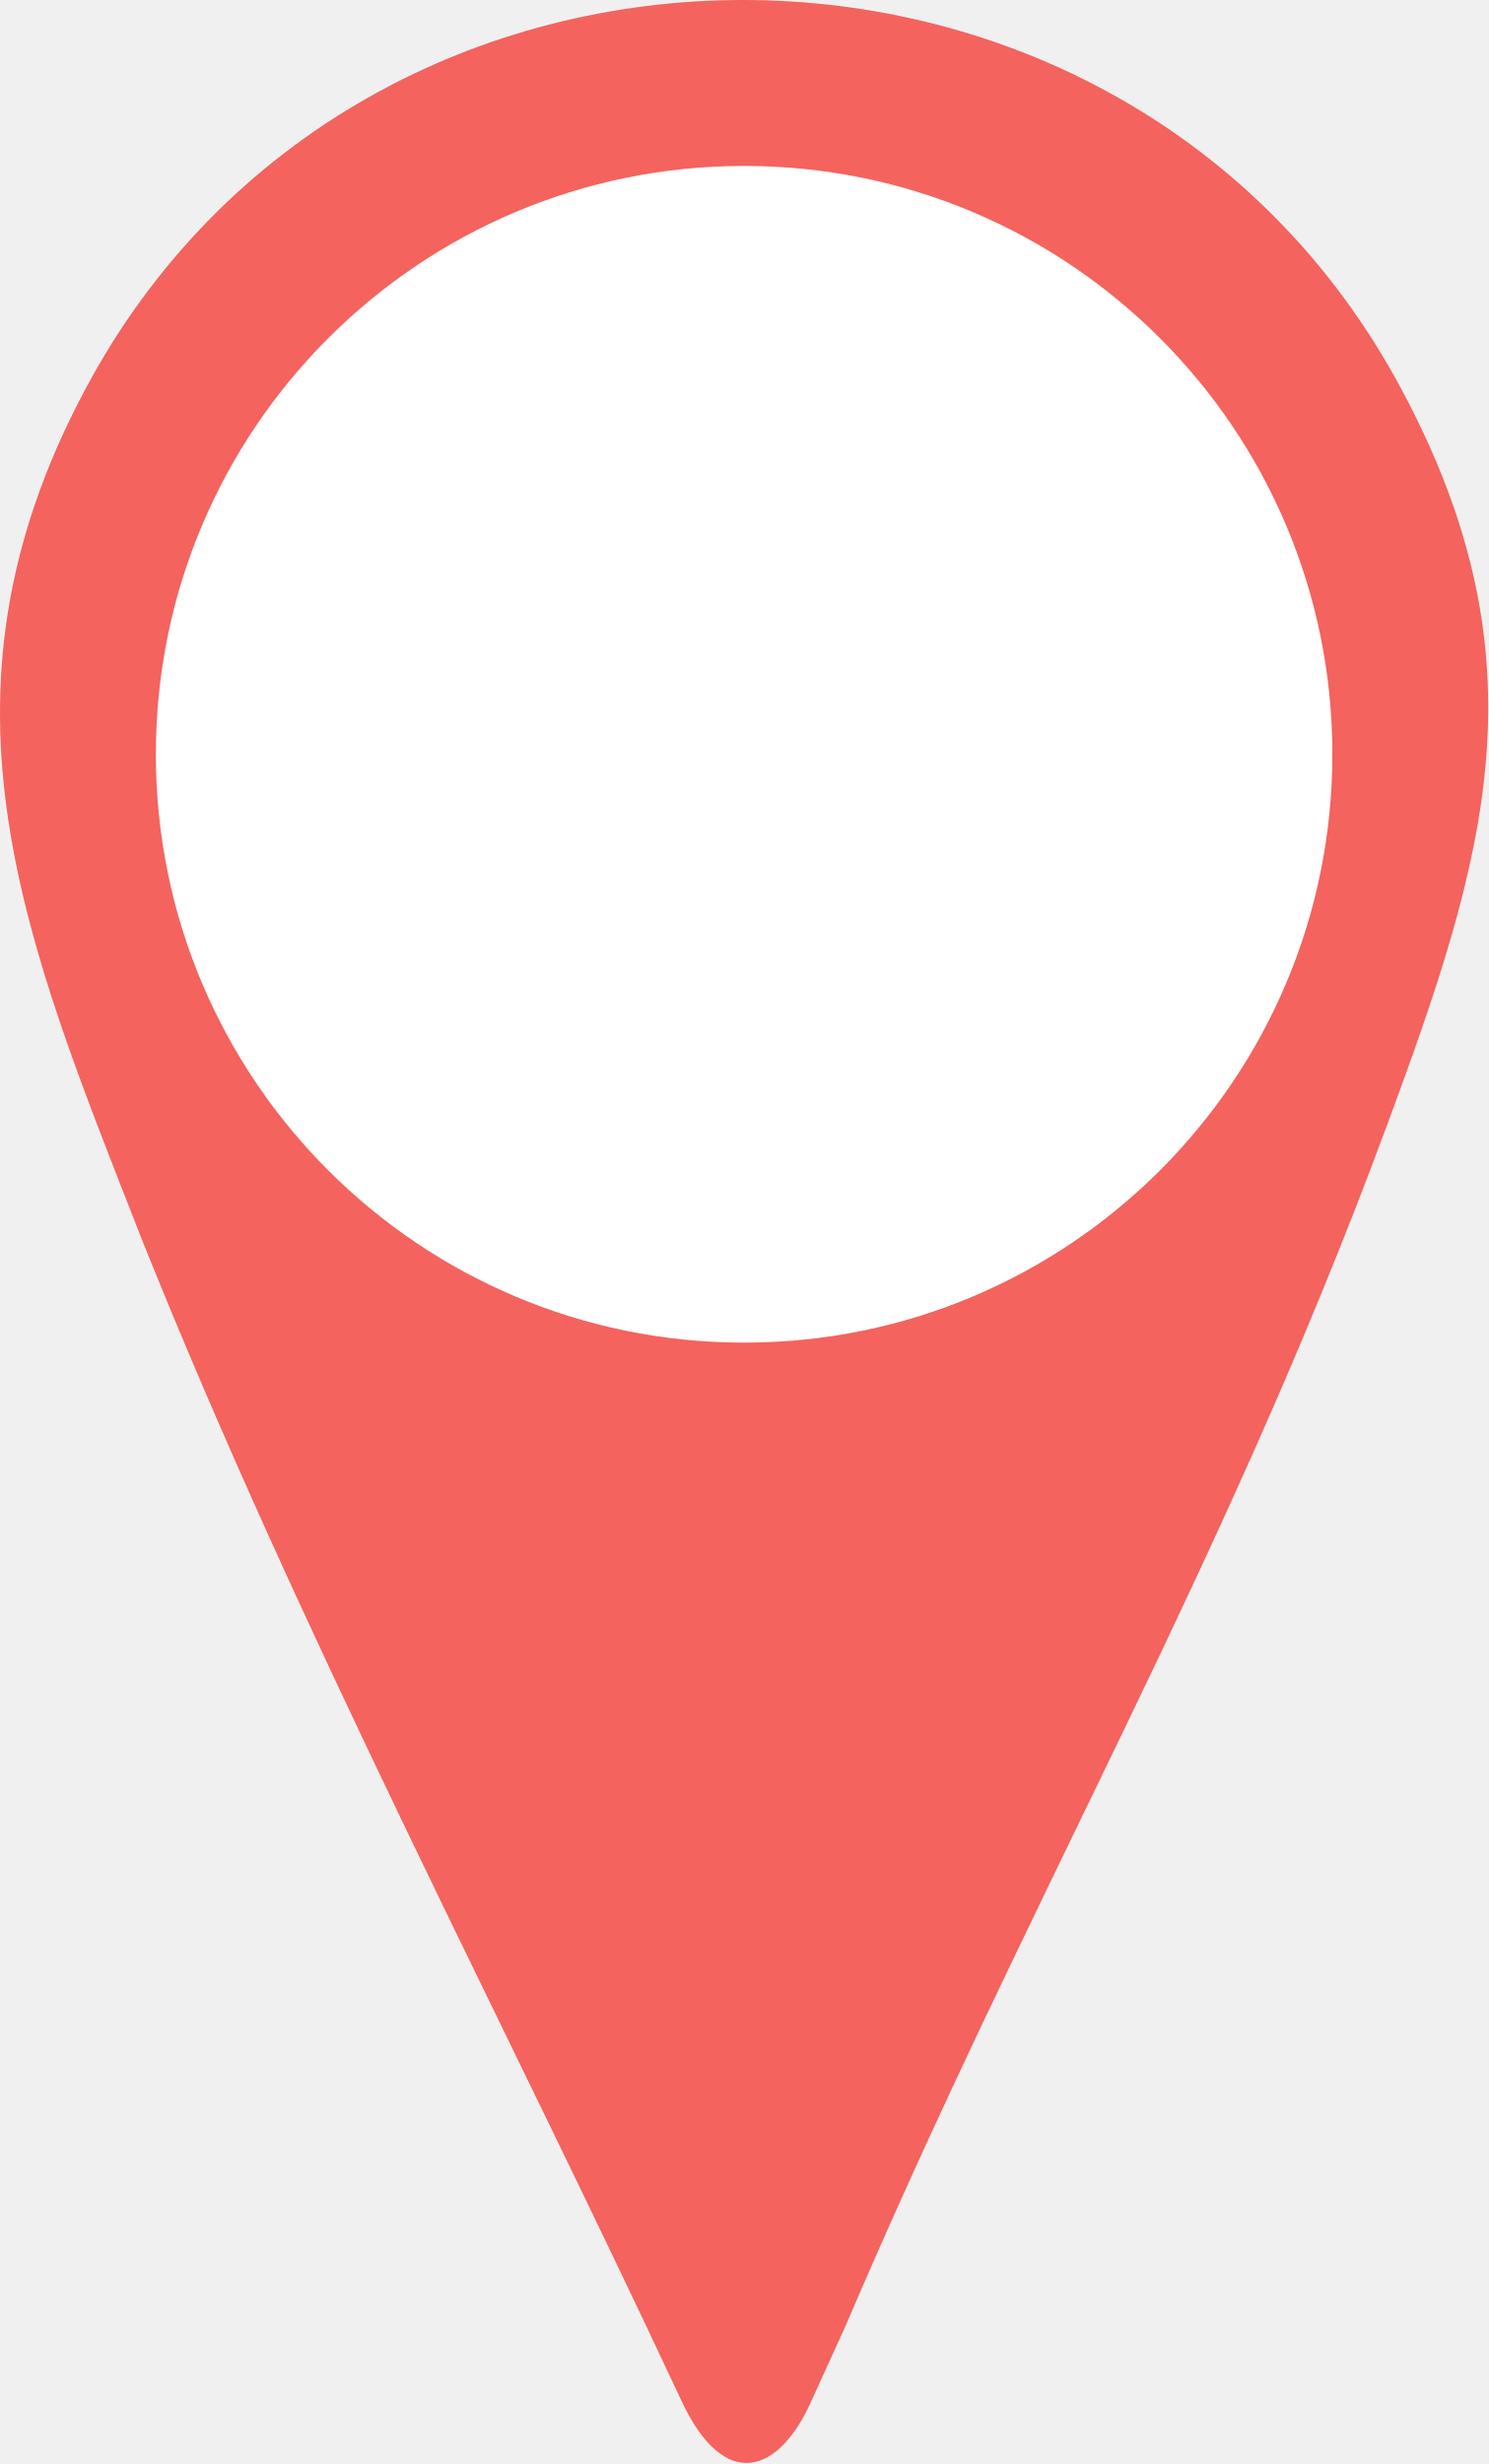
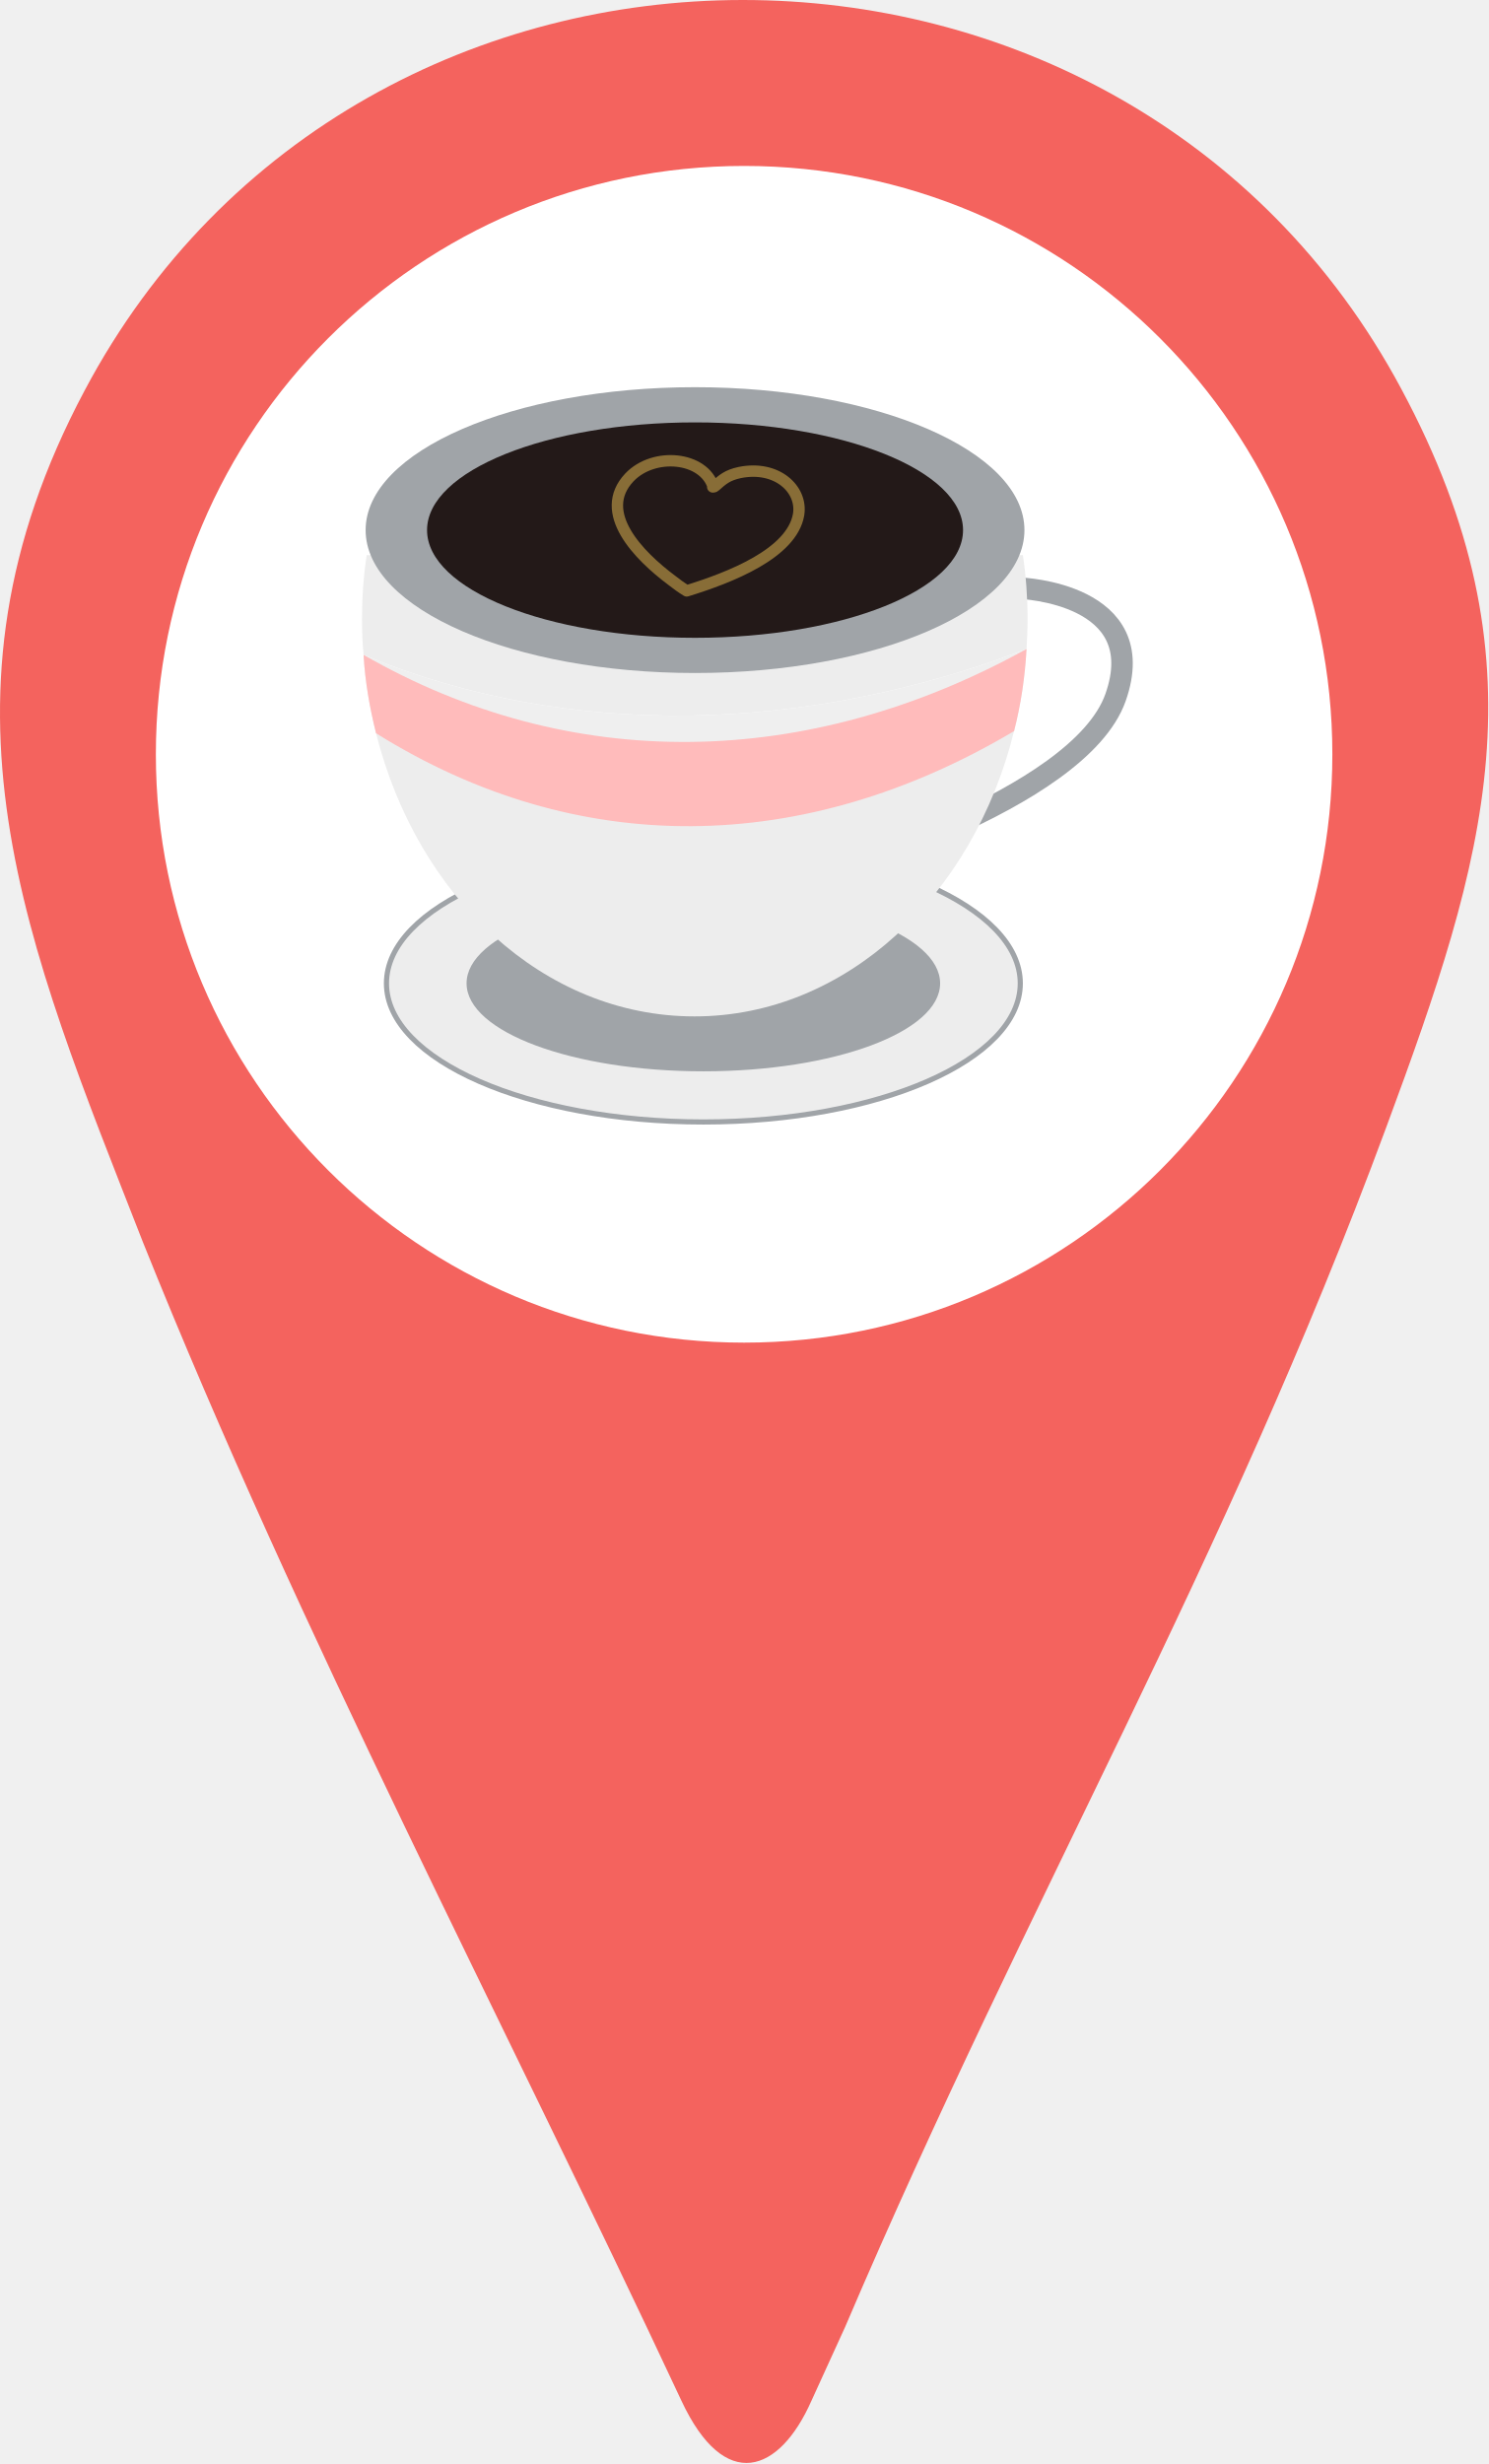
<svg xmlns="http://www.w3.org/2000/svg" width="296" height="490" viewBox="0 0 296 490" fill="none">
  <path d="M161.394 477.424C155.032 491.805 144.173 495.9 135.535 477.424C99.824 401.042 59.815 325.323 28.403 246.958C5.257 187.77 -15.905 139.164 16.83 77.662C71.718 -25.832 223.489 -25.832 278.708 77.332C307.806 131.559 295.571 170.576 275.732 224.142C243.328 311.766 204.793 376.78 168.091 462.75L161.394 477.424ZM136.196 89.897C62.46 101.47 80.316 223.15 161.656 204.634C232.416 188.762 214.23 77.332 136.196 89.897Z" fill="#F4635E" />
  <circle cx="148" cy="150" r="117" fill="white" />
+   <path d="M202.932 116.976C202.932 116.976 229.222 117.931 221.873 138.714C214.525 159.498 162.152 174.237 162.152 174.237" stroke="#A0A4A8" stroke-width="4.271" stroke-miterlimit="10" />
+   <path d="M139.898 223.12C174.71 223.12 202.931 210.776 202.931 195.55C202.931 180.324 174.71 167.98 139.898 167.98C105.086 167.98 76.865 180.324 76.865 195.55C76.865 210.776 105.086 223.12 139.898 223.12Z" fill="#EDEDED" stroke="#A0A4A8" stroke-width="1.025" stroke-miterlimit="10" />
+   <path d="M139.892 213.047C165.902 213.047 186.986 205.214 186.986 195.551C186.986 185.888 165.902 178.055 139.892 178.055C113.883 178.055 92.799 185.888 92.799 195.551C92.799 205.214 113.883 213.047 139.892 213.047Z" fill="#A0A4A8" />
+   <path d="M201.69 145.394C193.617 178.159 168.155 202.124 138.139 202.124C108.124 202.124 82.973 178.372 74.796 145.818C115.265 164.799 160.289 163.42 201.69 145.394Z" fill="#EDEDED" />
+   <path d="M204.38 123.127C204.38 125.141 204.276 127.156 204.173 129.065C160.598 145.713 113.504 147.303 72.311 130.231C72.103 127.898 72 125.565 72 123.127C72 118.779 72.311 114.537 72.931 110.402H203.448C204.069 114.537 204.38 118.779 204.38 123.127Z" fill="#EDEDED" />
+   <path d="M204.173 129.065C203.862 134.685 203.034 140.199 201.689 145.395C160.288 163.422 115.264 164.8 74.795 145.819C73.553 140.836 72.621 135.64 72.311 130.232C113.505 147.304 160.598 145.713 204.173 129.065Z" fill="#EFEFEF" />
+   <path d="M138.24 133.836C174.424 133.836 203.757 121.113 203.757 105.418C203.757 89.723 174.424 77 138.24 77C102.056 77 72.723 89.723 72.723 105.418C72.723 121.113 102.056 133.836 138.24 133.836Z" fill="#A0A4A8" />
+   <path d="M138.242 126.838C167.681 126.838 191.546 117.248 191.546 105.418C191.546 93.589 167.681 83.999 138.242 83.999C108.803 83.999 84.939 93.589 84.939 105.418C84.939 117.248 108.803 126.838 138.242 126.838Z" fill="#231918" />
+   <path d="M204.173 129.065C203.862 134.685 203.034 140.199 201.689 145.395C159.874 170.208 114.85 170.844 74.795 145.819C73.553 140.836 72.621 135.64 72.311 130.232C113.505 153.878 160.598 153.136 204.173 129.065Z" fill="#FFBBBB" />
+   <g opacity="0.46">
+     <path d="M141.76 96.829C141.76 96.829 142.071 96.829 142.174 96.722C143.727 95.344 144.658 94.496 147.142 93.966C154.491 92.481 159.666 97.253 158.838 102.342C157.492 110.083 145.176 114.855 136.585 117.506C135.55 116.87 134.515 116.127 133.583 115.385C127.063 110.507 118.576 101.918 125.2 94.92C130.064 89.83 140.001 90.784 141.864 96.829H141.76Z" stroke="#FFD05C" stroke-width="2.264" stroke-linecap="round" stroke-linejoin="round" />
+   </g>
</svg>
